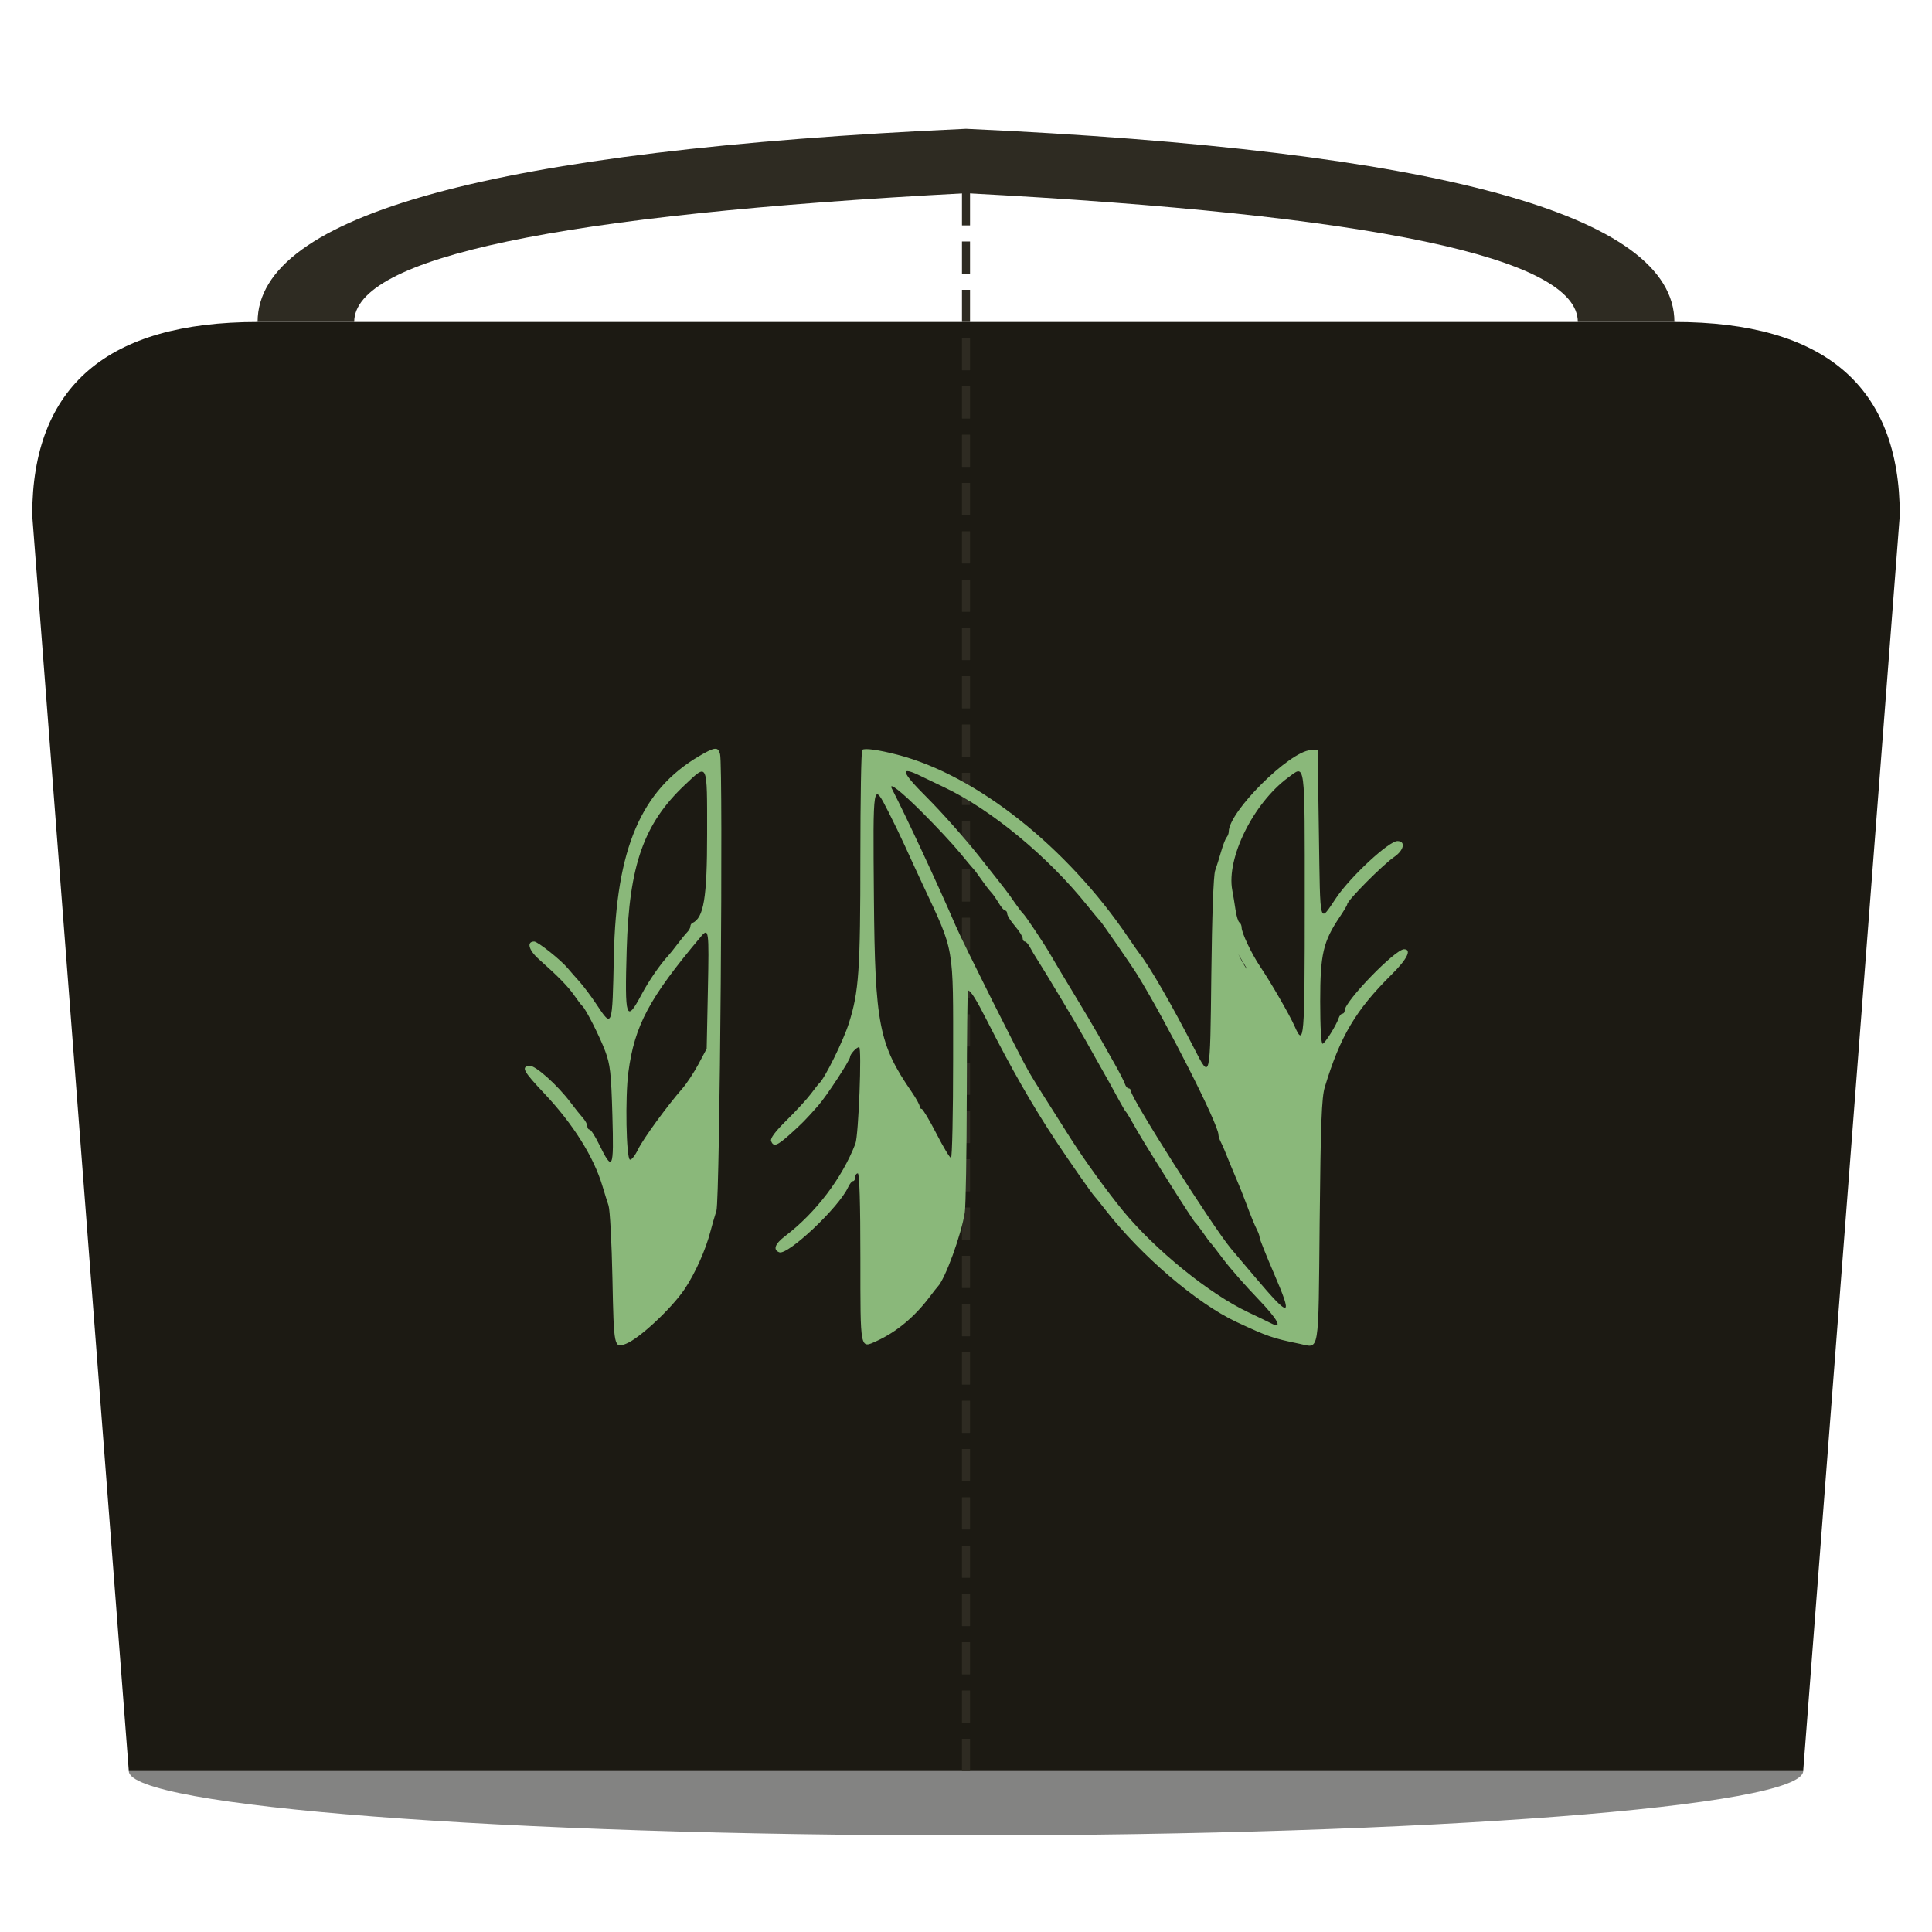
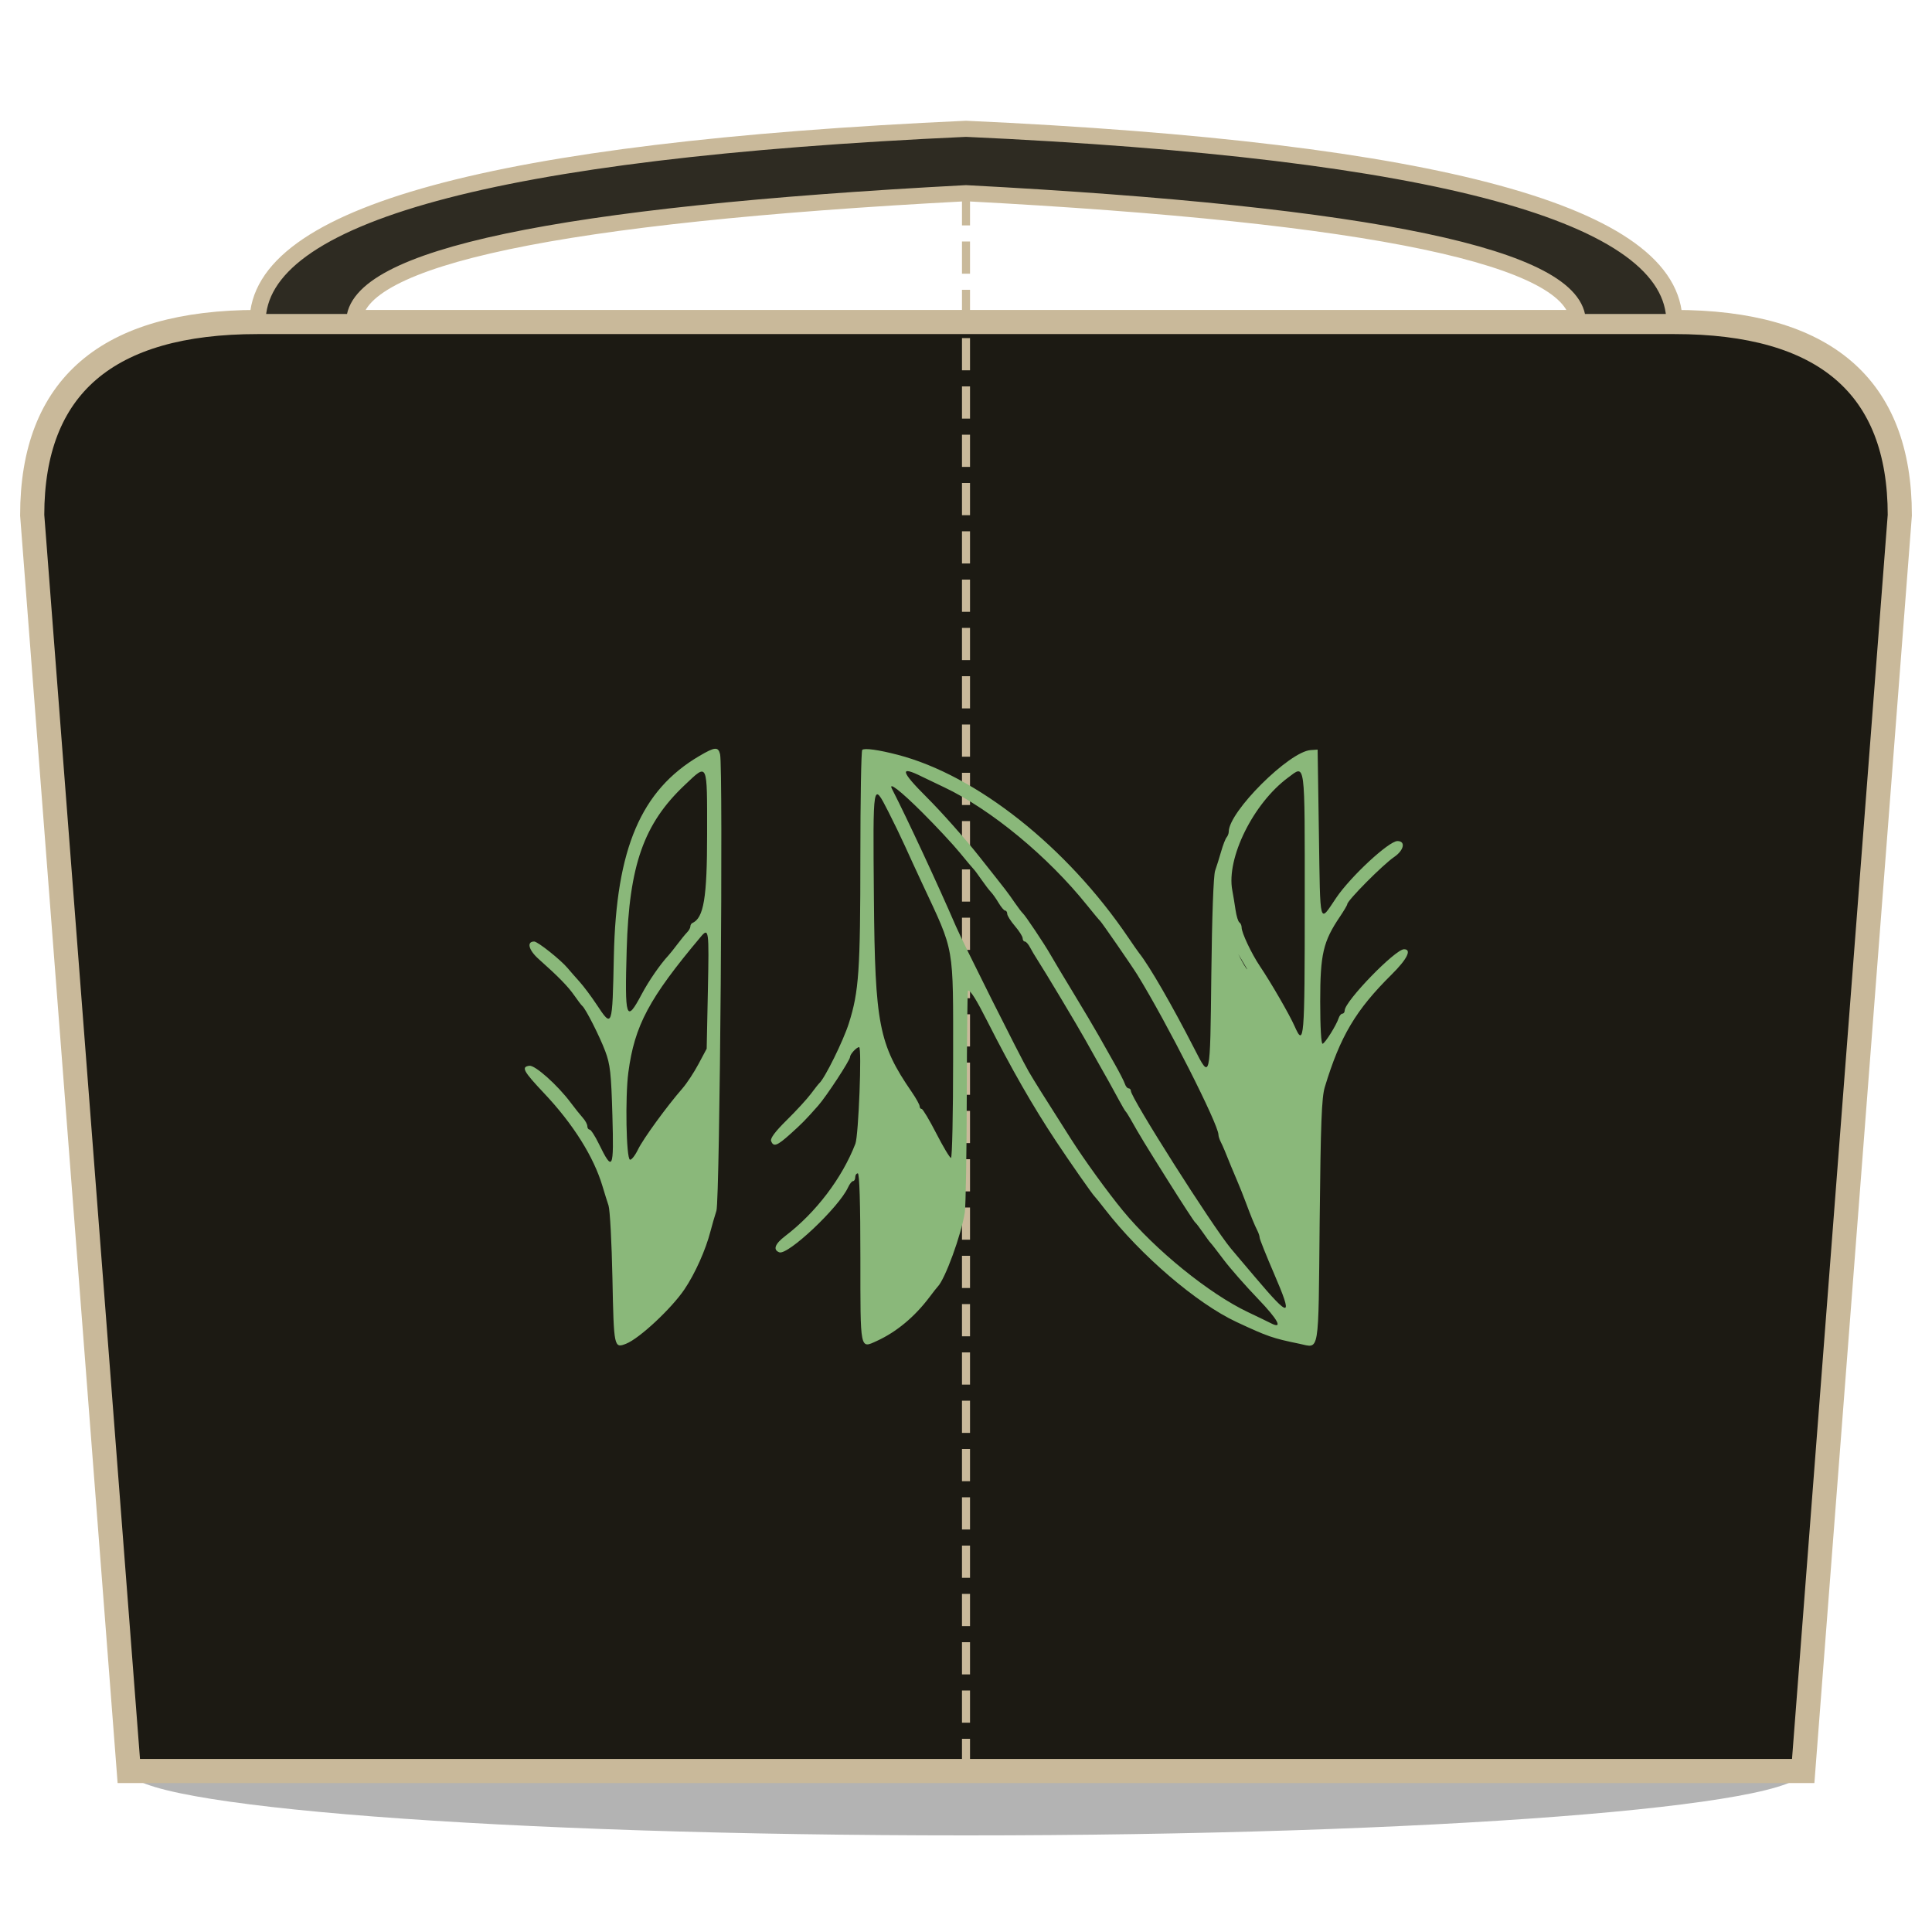
- <svg xmlns="http://www.w3.org/2000/svg" viewBox="-60 -20 120 120">
+ <svg xmlns="http://www.w3.org/2000/svg" viewBox="-60 -20 120 120" width="32" height="32">
  <style>
-         .cap-body { fill: #1c1a13; }
-         .cap-rim { fill: #2e2b22; }
-         .cap-seam { stroke: #2e2b22; stroke-width: 0.5; stroke-dasharray: 2 1; fill: none; }
-         .cap-shadow { fill: #080705; }
+         .cap-body { fill: #1c1a13; stroke: #c9b99a; stroke-width: 1.5; }
+         .cap-rim { fill: #2e2b22; stroke: #c9b99a; stroke-width: 1; }
+         .cap-seam { stroke: #c9b99a; stroke-width: 0.5; stroke-dasharray: 2 1; fill: none; }
+         .cap-shadow { fill: #000000; }
        .vein-letters { fill: #8ab87a; }
    </style>
-   <ellipse class="cap-shadow" cx="0" cy="90" rx="52" ry="4" opacity="0.5" />
+   <ellipse class="cap-shadow" cx="0" cy="90" rx="52" ry="4" opacity="0.3" />
  <path class="cap-body" d="M -52 90 L -58 12 Q -58 0 -44 0 L 44 0 Q 58 0 58 12 L 52 90 Z" />
  <path class="cap-rim" d="M -44 0 Q -44 -10 0 -12 Q 44 -10 44 0 L 38 0 Q 38 -6 0 -8 Q -38 -6 -38 0 Z" />
  <line class="cap-seam" x1="0" y1="-8" x2="0" y2="90" />
  <g class="vein-letters" transform="translate(0, 45) scale(0.4) translate(-200, -215.5)">
    <path d="M158.600 170.383 C 149.532 175.714,145.675 184.743,145.319 201.469 C 145.080 212.722,145.095 212.679,142.597 208.916 C 141.783 207.690,140.612 206.128,139.995 205.444 C 139.378 204.760,138.541 203.804,138.136 203.320 C 137.062 202.036,133.492 199.200,132.950 199.200 C 131.736 199.200,132.080 200.529,133.656 201.930 C 136.698 204.632,138.218 206.189,139.194 207.600 C 139.726 208.370,140.276 209.090,140.415 209.200 C 140.924 209.602,143.104 213.894,143.977 216.215 C 144.752 218.275,144.905 219.636,145.092 226.194 C 145.335 234.676,145.156 235.042,142.962 230.559 C 142.381 229.371,141.747 228.400,141.553 228.400 C 141.359 228.400,141.200 228.164,141.200 227.875 C 141.200 227.587,140.885 227.002,140.500 226.575 C 140.115 226.148,139.262 225.079,138.604 224.200 C 136.574 221.485,133.079 218.369,132.200 218.490 C 130.893 218.670,131.241 219.317,134.501 222.773 C 139.005 227.546,142.199 232.634,143.558 237.200 C 143.852 238.190,144.274 239.540,144.494 240.200 C 144.714 240.860,144.987 245.960,145.099 251.533 C 145.316 262.275,145.342 262.397,147.231 261.649 C 149.295 260.832,154.275 256.185,156.289 253.198 C 157.933 250.759,159.577 247.091,160.321 244.200 C 160.547 243.320,160.964 241.880,161.247 241.000 C 161.779 239.346,162.314 172.107,161.811 170.103 C 161.515 168.923,161.008 168.967,158.600 170.383 M183.887 169.446 C 183.729 169.604,183.599 177.038,183.597 185.967 C 183.594 203.722,183.370 206.970,181.813 211.889 C 180.953 214.606,178.077 220.437,177.220 221.200 C 177.097 221.310,176.509 222.053,175.915 222.850 C 175.321 223.648,173.635 225.484,172.167 226.930 C 170.380 228.690,169.577 229.764,169.737 230.179 C 170.106 231.141,170.665 230.937,172.709 229.100 C 174.562 227.434,175.040 226.948,177.050 224.679 C 178.308 223.259,182.000 217.622,182.000 217.120 C 182.000 216.691,183.009 215.600,183.405 215.600 C 183.850 215.600,183.318 229.324,182.824 230.600 C 180.747 235.967,176.673 241.320,171.900 244.953 C 170.321 246.155,169.994 247.069,171.005 247.457 C 172.331 247.966,180.272 240.474,181.679 237.387 C 181.926 236.844,182.280 236.400,182.464 236.400 C 182.649 236.400,182.800 236.130,182.800 235.800 C 182.800 235.470,182.980 235.200,183.200 235.200 C 183.459 235.200,183.600 239.859,183.600 248.376 C 183.600 262.833,183.519 262.422,186.144 261.226 C 189.199 259.834,192.030 257.477,194.343 254.400 C 194.922 253.630,195.486 252.910,195.598 252.800 C 196.741 251.670,199.275 244.733,199.815 241.255 C 199.964 240.295,200.101 232.150,200.120 223.155 C 200.139 214.160,200.222 206.800,200.306 206.800 C 200.723 206.800,201.575 208.156,203.324 211.606 C 207.090 219.032,210.354 224.732,213.946 230.156 C 216.131 233.456,219.637 238.472,219.986 238.800 C 220.104 238.910,220.828 239.810,221.596 240.800 C 227.142 247.950,235.831 255.393,242.000 258.276 C 246.832 260.534,247.617 260.806,251.744 261.653 C 254.953 262.312,254.705 263.788,254.917 242.727 C 255.072 227.363,255.222 223.424,255.715 221.800 C 258.117 213.884,260.510 209.853,266.091 204.323 C 268.518 201.918,269.263 200.400,268.017 200.400 C 266.645 200.400,258.819 208.471,258.805 209.900 C 258.802 210.175,258.641 210.400,258.447 210.400 C 258.252 210.400,257.990 210.715,257.864 211.100 C 257.500 212.210,255.796 214.935,255.379 215.074 C 255.150 215.150,255.000 212.539,255.000 208.500 C 255.000 201.153,255.456 199.199,258.071 195.328 C 258.692 194.408,259.200 193.545,259.200 193.411 C 259.200 192.837,264.722 187.276,266.488 186.069 C 268.017 185.025,268.308 183.600,266.993 183.600 C 265.666 183.600,259.729 189.100,257.496 192.400 C 254.812 196.365,255.022 197.133,254.800 182.542 L 254.600 169.400 253.518 169.473 C 250.182 169.697,240.800 179.043,240.800 182.141 C 240.800 182.416,240.651 182.811,240.470 183.020 C 240.288 183.229,239.907 184.210,239.623 185.200 C 239.339 186.190,238.917 187.540,238.684 188.200 C 238.429 188.924,238.195 195.322,238.094 204.321 C 237.907 220.935,237.956 220.725,235.421 215.774 C 231.993 209.078,228.459 202.960,226.888 201.000 C 226.711 200.780,225.958 199.700,225.213 198.600 C 215.675 184.510,201.661 173.398,189.400 170.205 C 186.413 169.427,184.210 169.124,183.887 169.446 M159.800 182.463 C 159.800 192.433,159.285 195.540,157.500 196.333 C 157.335 196.407,157.200 196.645,157.200 196.862 C 157.200 197.079,156.975 197.486,156.700 197.765 C 156.425 198.045,155.750 198.870,155.200 199.600 C 154.650 200.330,154.017 201.123,153.794 201.363 C 152.502 202.754,150.743 205.304,149.630 207.400 C 147.225 211.931,146.996 211.244,147.312 200.439 C 147.696 187.337,149.966 180.905,156.327 174.896 C 159.941 171.483,159.800 171.177,159.800 182.463 M252.600 193.200 C 252.600 214.508,252.502 215.696,251.023 212.344 C 250.230 210.546,247.368 205.596,245.621 203.000 C 244.335 201.089,242.800 197.839,242.800 197.028 C 242.800 196.709,242.644 196.351,242.453 196.233 C 242.262 196.115,241.994 195.249,241.856 194.309 C 241.719 193.369,241.491 191.990,241.350 191.244 C 240.404 186.250,244.609 177.747,250.000 173.754 C 252.737 171.727,252.600 170.702,252.600 193.200 M193.187 173.609 C 193.524 173.778,195.060 174.513,196.600 175.243 C 203.908 178.706,212.720 185.985,218.825 193.600 C 219.795 194.810,220.697 195.890,220.828 196.000 C 221.060 196.193,225.789 203.036,226.600 204.352 C 231.162 211.747,239.200 227.600,239.200 229.201 C 239.200 229.426,239.359 229.923,239.553 230.305 C 239.881 230.950,240.246 231.813,241.159 234.100 C 241.357 234.595,241.792 235.630,242.126 236.400 C 242.461 237.170,243.036 238.610,243.404 239.600 C 244.259 241.895,244.802 243.220,245.247 244.095 C 245.441 244.477,245.600 244.970,245.600 245.192 C 245.600 245.413,246.613 247.942,247.851 250.813 C 250.818 257.693,250.366 257.778,244.935 251.366 C 244.019 250.285,242.939 249.010,242.535 248.534 C 242.131 248.057,241.499 247.307,241.131 246.866 C 238.269 243.434,225.600 223.472,225.600 222.394 C 225.600 222.177,225.441 222.000,225.247 222.000 C 225.052 222.000,224.793 221.685,224.670 221.300 C 224.548 220.915,223.834 219.520,223.084 218.200 C 222.333 216.880,221.215 214.900,220.598 213.800 C 219.981 212.700,218.219 209.730,216.682 207.200 C 215.145 204.670,213.538 201.984,213.112 201.231 C 212.195 199.612,209.168 195.087,208.811 194.800 C 208.674 194.690,208.125 193.970,207.592 193.200 C 206.346 191.401,206.664 191.816,202.031 185.963 C 199.838 183.193,196.189 179.079,193.922 176.820 C 189.831 172.744,189.620 171.822,193.187 173.609 M193.155 179.100 C 195.309 181.245,197.955 184.080,199.036 185.400 C 200.116 186.720,201.099 187.890,201.219 188.000 C 201.340 188.110,201.874 188.830,202.406 189.600 C 202.938 190.370,203.598 191.232,203.873 191.515 C 204.147 191.798,204.687 192.563,205.072 193.215 C 205.457 193.867,205.914 194.400,206.086 194.400 C 206.259 194.400,206.400 194.625,206.401 194.900 C 206.401 195.175,206.941 196.030,207.600 196.800 C 208.259 197.570,208.799 198.425,208.799 198.700 C 208.800 198.975,208.951 199.200,209.136 199.200 C 209.320 199.200,209.682 199.605,209.940 200.100 C 210.198 200.595,210.722 201.479,211.104 202.065 C 212.184 203.718,217.377 212.391,218.490 214.400 C 219.038 215.390,219.872 216.875,220.343 217.700 C 221.688 220.054,222.807 222.064,223.740 223.800 C 224.213 224.680,224.690 225.490,224.800 225.600 C 224.910 225.710,225.242 226.230,225.538 226.755 C 226.994 229.341,227.795 230.658,231.404 236.400 C 233.547 239.810,235.422 242.690,235.570 242.800 C 235.718 242.910,236.271 243.630,236.800 244.400 C 237.329 245.170,237.861 245.890,237.982 246.000 C 238.103 246.110,239.012 247.279,240.001 248.597 C 240.990 249.916,243.385 252.644,245.322 254.660 C 248.487 257.953,249.289 259.479,247.316 258.456 C 246.922 258.251,245.340 257.487,243.800 256.756 C 237.760 253.892,229.393 247.107,224.368 241.000 C 221.961 238.074,218.372 233.114,216.263 229.800 C 211.810 222.800,210.672 220.983,209.745 219.400 C 208.452 217.193,199.588 199.501,198.421 196.800 C 195.654 190.393,190.823 180.015,188.507 175.500 C 187.883 174.285,189.848 175.807,193.155 179.100 M187.954 179.059 C 188.749 180.612,189.920 183.034,190.556 184.441 C 191.191 185.849,192.384 188.440,193.206 190.200 C 198.285 201.071,198.000 199.447,198.000 217.466 C 198.000 225.900,197.851 232.800,197.670 232.800 C 197.488 232.800,196.462 231.090,195.390 229.000 C 194.317 226.910,193.296 225.200,193.120 225.200 C 192.944 225.200,192.800 225.007,192.800 224.772 C 192.800 224.537,192.242 223.533,191.560 222.541 C 186.474 215.150,185.865 212.024,185.699 192.460 C 185.544 174.139,185.516 174.300,187.954 179.059 M159.921 206.719 L 159.733 215.839 158.464 218.219 C 157.766 219.529,156.646 221.230,155.975 222.000 C 153.530 224.805,149.883 229.819,149.069 231.495 C 148.610 232.439,148.047 233.149,147.817 233.073 C 147.238 232.881,147.062 223.349,147.569 219.528 C 148.534 212.239,150.776 208.035,158.784 198.500 C 160.065 196.974,160.114 197.332,159.921 206.719 M242.276 201.141 C 242.878 202.384,243.512 203.460,243.685 203.533 C 243.858 203.607,244.000 203.987 C 244.000 204.164,245.129 206.174,246.510 208.454 C 252.233 217.907,252.445 218.941,252.690 238.538 C 252.934 258.015,252.908 258.090,249.160 248.600 C 248.030 245.740,246.839 242.770,246.512 242.000 C 246.186 241.230,245.757 240.195,245.559 239.700 C 245.362 239.205,245.032 238.395,244.826 237.900 C 244.621 237.405,244.224 236.280,243.945 235.400 C 243.665 234.520,243.293 233.629,243.118 233.420 C 242.943 233.211,242.800 232.804,242.800 232.516 C 242.800 232.227,242.464 231.228,242.052 230.296 C 240.510 226.798,240.396 225.594,240.297 211.734 C 240.191 196.865,240.195 196.846,242.276 201.141 M187.286 219.100 C 188.368 221.245,189.303 222.903,189.600 223.200 C 189.787 223.387,190.322 224.298,191.362 226.200 C 191.603 226.640,191.890 227.090,192.000 227.200 C 192.110 227.310,192.442 227.830,192.738 228.355 C 193.033 228.880,193.592 229.873,193.979 230.562 C 197.693 237.175,197.593 245.439,193.724 251.787 C 192.257 254.192,187.208 258.800,186.038 258.800 C 185.552 258.800,185.383 217.950,185.867 217.467 C 186.266 217.068,186.256 217.057,187.286 219.100 M159.885 229.710 C 159.664 237.929,159.260 241.509,158.353 243.295 C 158.159 243.677,158.000 244.264,158.000 244.600 C 158.000 244.936,157.836 245.523,157.635 245.905 C 157.434 246.287,156.786 247.645,156.195 248.922 C 154.549 252.477,149.283 258.749,147.908 258.791 C 146.693 258.828,147.089 242.399,148.404 238.200 C 149.336 235.224,151.596 230.598,152.726 229.351 C 153.101 228.938,154.031 227.790,154.793 226.800 C 155.556 225.810,156.283 224.910,156.409 224.800 C 156.535 224.690,157.063 223.970,157.581 223.200 C 158.474 221.874,159.529 220.800,159.939 220.800 C 160.042 220.800,160.018 224.810,159.885 229.710" fill-rule="evenodd" />
  </g>
</svg>
